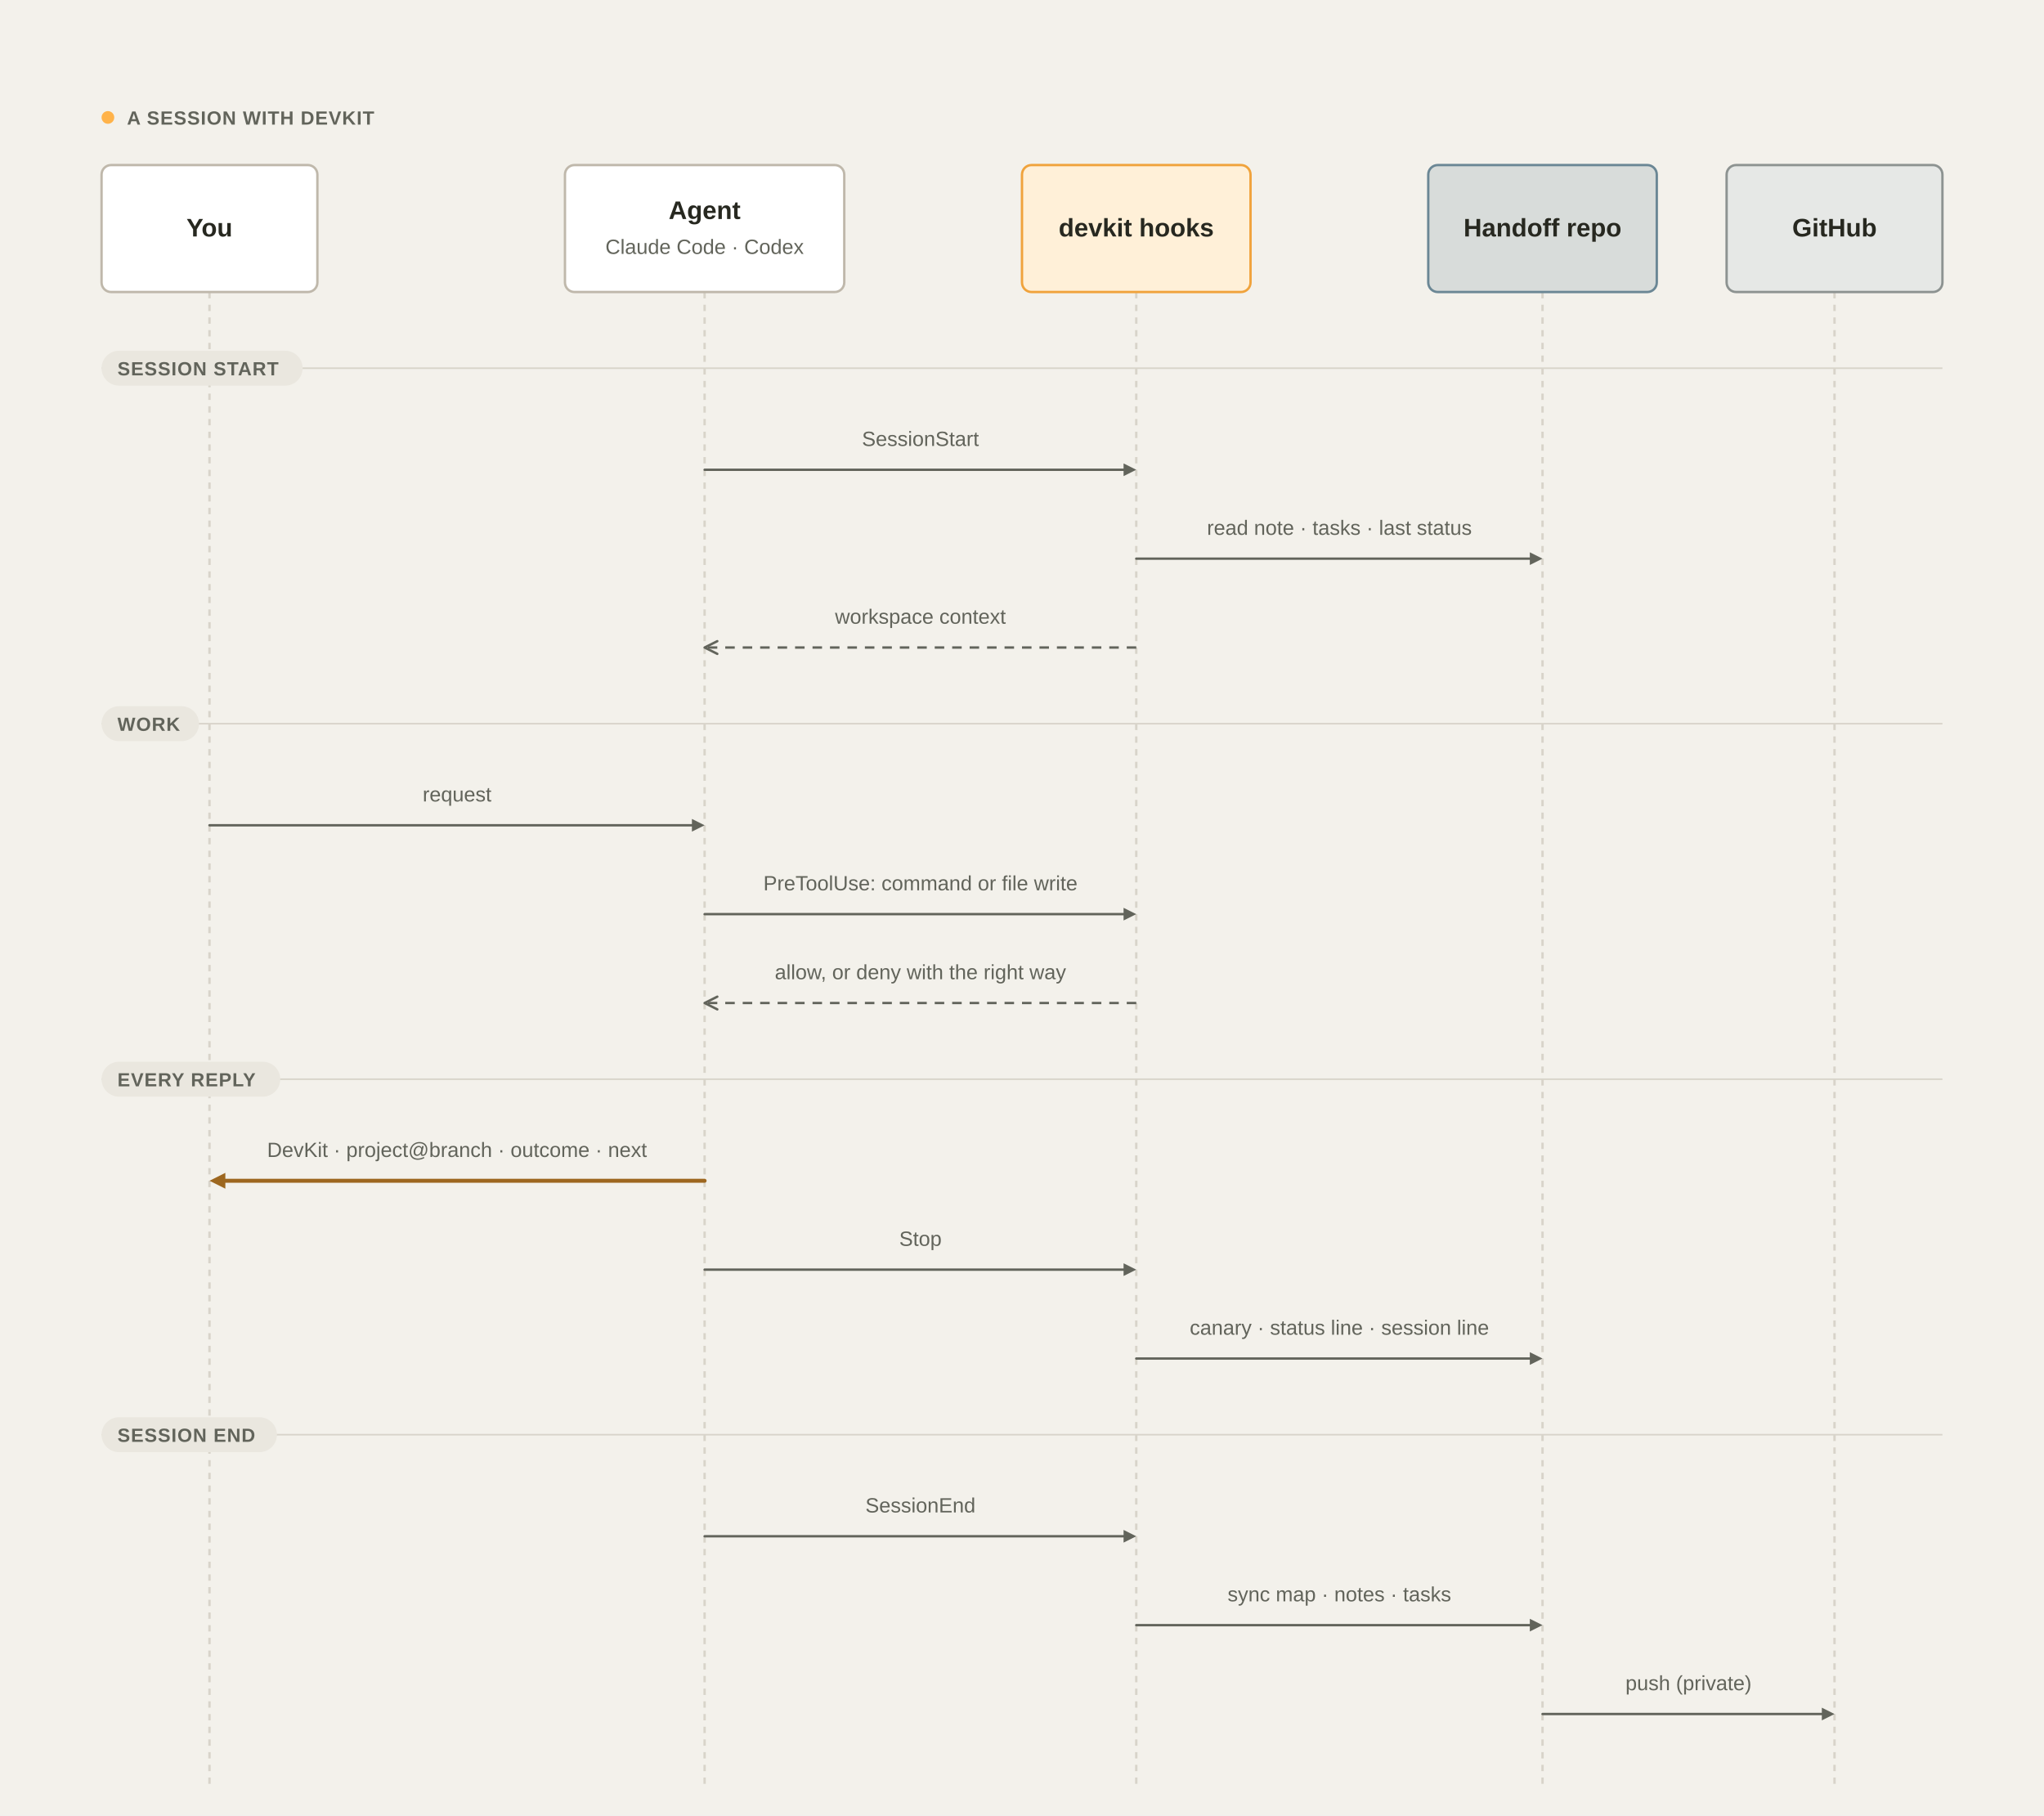
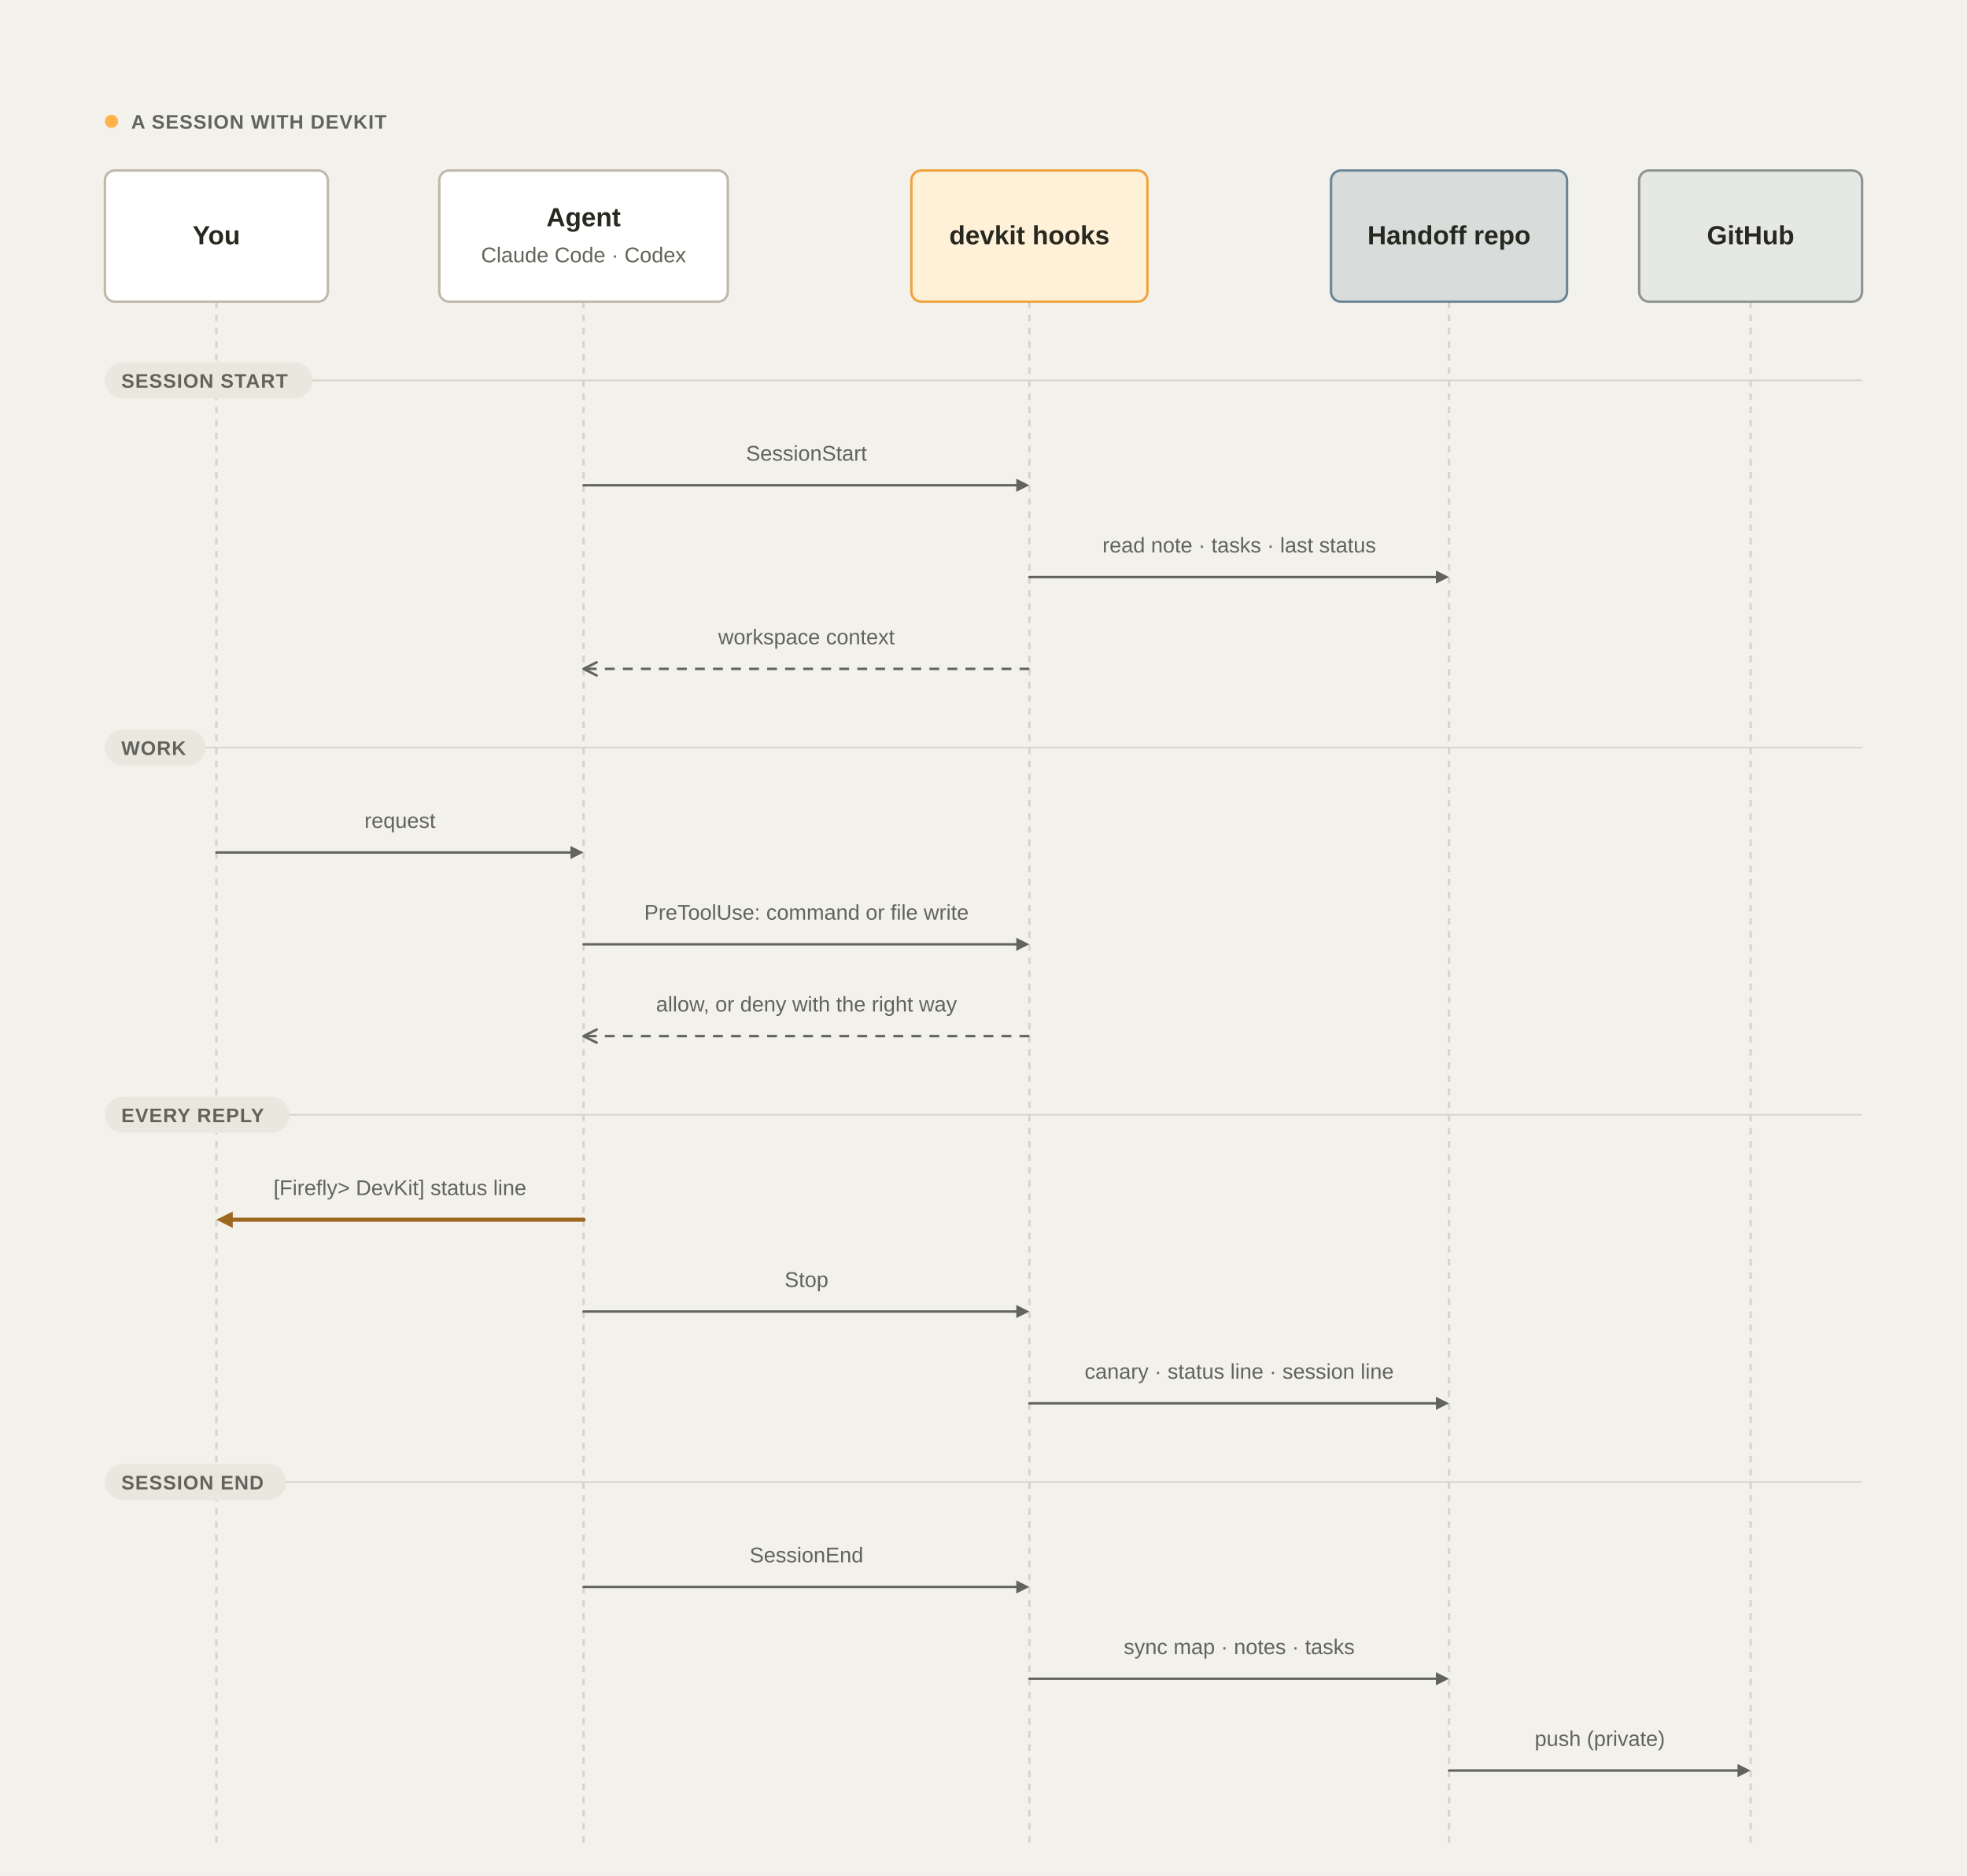
- <svg xmlns="http://www.w3.org/2000/svg" width="1288" height="1144" viewBox="0 0 1288 1144" role="img" aria-labelledby="dk-title dk-desc">
-   <rect width="1288" height="1144" fill="#F3F1EB" />
+ <svg xmlns="http://www.w3.org/2000/svg" width="1200" height="1144" viewBox="0 0 1200 1144" role="img" aria-labelledby="dk-title dk-desc">
+   <rect width="1200" height="1144" fill="#F3F1EB" />
  <g font-family="Manrope, 'Manrope Variable', system-ui, -apple-system, 'Segoe UI', Arial, sans-serif">
    <circle cx="68" cy="74" r="4" fill="#FFB34A" />
    <text x="80" y="78.5" font-size="12" font-weight="600" fill="#62645B" letter-spacing="0.48">A SESSION WITH DEVKIT</text>
    <g transform="translate(132.0,104.0)">
      <line x1="0.0" y1="80.0" x2="0.0" y2="1024.0" stroke="#D8D4CA" stroke-width="1.5" stroke-dasharray="4 4" />
-       <line x1="312.0" y1="80.0" x2="312.0" y2="1024.0" stroke="#D8D4CA" stroke-width="1.5" stroke-dasharray="4 4" />
-       <line x1="584.0" y1="80.0" x2="584.0" y2="1024.0" stroke="#D8D4CA" stroke-width="1.5" stroke-dasharray="4 4" />
-       <line x1="840.0" y1="80.0" x2="840.0" y2="1024.0" stroke="#D8D4CA" stroke-width="1.5" stroke-dasharray="4 4" />
-       <line x1="1024.0" y1="80.0" x2="1024.0" y2="1024.0" stroke="#D8D4CA" stroke-width="1.5" stroke-dasharray="4 4" />
-       <line x1="-68.0" y1="128.0" x2="1092.0" y2="128.0" stroke="#D8D4CA" stroke-width="1" />
-       <line x1="-68.0" y1="352.0" x2="1092.0" y2="352.0" stroke="#D8D4CA" stroke-width="1" />
-       <line x1="-68.0" y1="576.0" x2="1092.0" y2="576.0" stroke="#D8D4CA" stroke-width="1" />
-       <line x1="-68.0" y1="800.0" x2="1092.0" y2="800.0" stroke="#D8D4CA" stroke-width="1" />
+       <line x1="224.0" y1="80.0" x2="224.0" y2="1024.0" stroke="#D8D4CA" stroke-width="1.5" stroke-dasharray="4 4" />
+       <line x1="496.0" y1="80.0" x2="496.0" y2="1024.0" stroke="#D8D4CA" stroke-width="1.5" stroke-dasharray="4 4" />
+       <line x1="752.0" y1="80.0" x2="752.0" y2="1024.0" stroke="#D8D4CA" stroke-width="1.5" stroke-dasharray="4 4" />
+       <line x1="936.0" y1="80.0" x2="936.0" y2="1024.0" stroke="#D8D4CA" stroke-width="1.5" stroke-dasharray="4 4" />
+       <line x1="-68.0" y1="128.0" x2="1004.0" y2="128.0" stroke="#D8D4CA" stroke-width="1" />
+       <line x1="-68.0" y1="352.0" x2="1004.0" y2="352.0" stroke="#D8D4CA" stroke-width="1" />
+       <line x1="-68.0" y1="576.0" x2="1004.0" y2="576.0" stroke="#D8D4CA" stroke-width="1" />
+       <line x1="-68.0" y1="800.0" x2="1004.0" y2="800.0" stroke="#D8D4CA" stroke-width="1" />
      <rect x="-68.0" y="117.0" width="126.7" height="22.0" rx="11" fill="#EAE7DF" />
      <text x="-58.0" y="132.5" font-size="12" font-weight="600" fill="#62645B" text-anchor="start" letter-spacing="0.48">SESSION START</text>
-       <path d="M312.0,192.0 L576.5,192.0" fill="none" stroke="#62645B" stroke-width="1.5" stroke-linejoin="round" stroke-linecap="round" />
-       <polygon points="584.0,192.0 576.0,196.0 576.0,188.0" fill="#62645B" />
-       <rect x="401.5" y="162.0" width="93.1" height="22.0" rx="9" fill="#F3F1EB" />
-       <text x="448.0" y="177.0" font-size="13" font-weight="400" fill="#62645B" text-anchor="middle">SessionStart</text>
-       <path d="M584.0,248.0 L832.5,248.0" fill="none" stroke="#62645B" stroke-width="1.5" stroke-linejoin="round" stroke-linecap="round" />
-       <polygon points="840.0,248.0 832.0,252.0 832.0,244.0" fill="#62645B" />
-       <rect x="617.5" y="218.0" width="189.1" height="22.0" rx="9" fill="#F3F1EB" />
-       <text x="712.0" y="233.0" font-size="13" font-weight="400" fill="#62645B" text-anchor="middle">read note · tasks · last status</text>
-       <path d="M584.0,304.0 L312.0,304.0" fill="none" stroke="#62645B" stroke-width="1.5" stroke-linejoin="round" stroke-dasharray="6 5" stroke-linecap="butt" />
-       <polyline points="320.0,300.0 312.0,304.0 320.0,308.0" fill="none" stroke="#62645B" stroke-width="1.5" stroke-linecap="round" stroke-linejoin="round" />
-       <rect x="383.8" y="274.0" width="128.5" height="22.0" rx="9" fill="#F3F1EB" />
-       <text x="448.0" y="289.0" font-size="13" font-weight="400" fill="#62645B" text-anchor="middle">workspace context</text>
+       <path d="M224.0,192.0 L488.5,192.0" fill="none" stroke="#62645B" stroke-width="1.5" stroke-linejoin="round" stroke-linecap="round" />
+       <polygon points="496.0,192.0 488.0,196.0 488.0,188.0" fill="#62645B" />
+       <rect x="313.5" y="162.0" width="93.1" height="22.0" rx="9" fill="#F3F1EB" />
+       <text x="360.0" y="177.0" font-size="13" font-weight="400" fill="#62645B" text-anchor="middle">SessionStart</text>
+       <path d="M496.0,248.0 L744.5,248.0" fill="none" stroke="#62645B" stroke-width="1.5" stroke-linejoin="round" stroke-linecap="round" />
+       <polygon points="752.0,248.0 744.0,252.0 744.0,244.0" fill="#62645B" />
+       <rect x="529.5" y="218.0" width="189.1" height="22.0" rx="9" fill="#F3F1EB" />
+       <text x="624.0" y="233.0" font-size="13" font-weight="400" fill="#62645B" text-anchor="middle">read note · tasks · last status</text>
+       <path d="M496.0,304.0 L224.0,304.0" fill="none" stroke="#62645B" stroke-width="1.5" stroke-linejoin="round" stroke-dasharray="6 5" stroke-linecap="butt" />
+       <polyline points="232.0,300.0 224.0,304.0 232.0,308.0" fill="none" stroke="#62645B" stroke-width="1.5" stroke-linecap="round" stroke-linejoin="round" />
+       <rect x="295.8" y="274.0" width="128.5" height="22.0" rx="9" fill="#F3F1EB" />
+       <text x="360.0" y="289.0" font-size="13" font-weight="400" fill="#62645B" text-anchor="middle">workspace context</text>
      <rect x="-68.0" y="341.0" width="61.4" height="22.0" rx="11" fill="#EAE7DF" />
      <text x="-58.0" y="356.5" font-size="12" font-weight="600" fill="#62645B" text-anchor="start" letter-spacing="0.48">WORK</text>
-       <path d="M0.0,416.0 L304.5,416.0" fill="none" stroke="#62645B" stroke-width="1.5" stroke-linejoin="round" stroke-linecap="round" />
-       <polygon points="312.0,416.0 304.0,420.0 304.0,412.0" fill="#62645B" />
-       <rect x="125.3" y="386.0" width="61.4" height="22.0" rx="9" fill="#F3F1EB" />
-       <text x="156.0" y="401.0" font-size="13" font-weight="400" fill="#62645B" text-anchor="middle">request</text>
-       <path d="M312.0,472.0 L576.5,472.0" fill="none" stroke="#62645B" stroke-width="1.5" stroke-linejoin="round" stroke-linecap="round" />
-       <polygon points="584.0,472.0 576.0,476.0 576.0,468.0" fill="#62645B" />
-       <rect x="335.7" y="442.0" width="224.6" height="22.0" rx="9" fill="#F3F1EB" />
-       <text x="448.0" y="457.0" font-size="13" font-weight="400" fill="#62645B" text-anchor="middle">PreToolUse: command or file write</text>
-       <path d="M584.0,528.0 L312.0,528.0" fill="none" stroke="#62645B" stroke-width="1.5" stroke-linejoin="round" stroke-dasharray="6 5" stroke-linecap="butt" />
-       <polyline points="320.0,524.0 312.0,528.0 320.0,532.0" fill="none" stroke="#62645B" stroke-width="1.5" stroke-linecap="round" stroke-linejoin="round" />
-       <rect x="343.6" y="498.0" width="208.9" height="22.0" rx="9" fill="#F3F1EB" />
-       <text x="448.0" y="513.0" font-size="13" font-weight="400" fill="#62645B" text-anchor="middle">allow, or deny with the right way</text>
+       <path d="M0.0,416.0 L216.5,416.0" fill="none" stroke="#62645B" stroke-width="1.5" stroke-linejoin="round" stroke-linecap="round" />
+       <polygon points="224.0,416.0 216.0,420.0 216.0,412.0" fill="#62645B" />
+       <rect x="81.3" y="386.0" width="61.4" height="22.0" rx="9" fill="#F3F1EB" />
+       <text x="112.0" y="401.0" font-size="13" font-weight="400" fill="#62645B" text-anchor="middle">request</text>
+       <path d="M224.0,472.0 L488.5,472.0" fill="none" stroke="#62645B" stroke-width="1.5" stroke-linejoin="round" stroke-linecap="round" />
+       <polygon points="496.0,472.0 488.0,476.0 488.0,468.0" fill="#62645B" />
+       <rect x="247.7" y="442.0" width="224.6" height="22.0" rx="9" fill="#F3F1EB" />
+       <text x="360.0" y="457.0" font-size="13" font-weight="400" fill="#62645B" text-anchor="middle">PreToolUse: command or file write</text>
+       <path d="M496.0,528.0 L224.0,528.0" fill="none" stroke="#62645B" stroke-width="1.5" stroke-linejoin="round" stroke-dasharray="6 5" stroke-linecap="butt" />
+       <polyline points="232.0,524.0 224.0,528.0 232.0,532.0" fill="none" stroke="#62645B" stroke-width="1.5" stroke-linecap="round" stroke-linejoin="round" />
+       <rect x="255.6" y="498.0" width="208.9" height="22.0" rx="9" fill="#F3F1EB" />
+       <text x="360.0" y="513.0" font-size="13" font-weight="400" fill="#62645B" text-anchor="middle">allow, or deny with the right way</text>
      <rect x="-68.0" y="565.0" width="112.6" height="22.0" rx="11" fill="#EAE7DF" />
      <text x="-58.0" y="580.5" font-size="12" font-weight="600" fill="#62645B" text-anchor="start" letter-spacing="0.48">EVERY REPLY</text>
-       <path d="M312.0,640.0 L9.5,640.0" fill="none" stroke="#9D671F" stroke-width="2.5" stroke-linejoin="round" stroke-linecap="round" />
+       <path d="M224.0,640.0 L9.5,640.0" fill="none" stroke="#9D671F" stroke-width="2.5" stroke-linejoin="round" stroke-linecap="round" />
      <polygon points="0.0,640.0 10.0,635.0 10.0,645.0" fill="#9D671F" />
-       <rect x="24.0" y="610.0" width="264.0" height="22.0" rx="9" fill="#F3F1EB" />
-       <text x="156.0" y="625.0" font-size="13" font-weight="400" fill="#62645B" text-anchor="middle">DevKit · project@branch · outcome · next</text>
-       <path d="M312.0,696.0 L576.5,696.0" fill="none" stroke="#62645B" stroke-width="1.5" stroke-linejoin="round" stroke-linecap="round" />
-       <polygon points="584.0,696.0 576.0,700.0 576.0,692.0" fill="#62645B" />
-       <rect x="426.0" y="666.0" width="44.0" height="22.0" rx="9" fill="#F3F1EB" />
-       <text x="448.0" y="681.0" font-size="13" font-weight="400" fill="#62645B" text-anchor="middle">Stop</text>
-       <path d="M584.0,752.0 L832.5,752.0" fill="none" stroke="#62645B" stroke-width="1.5" stroke-linejoin="round" stroke-linecap="round" />
-       <polygon points="840.0,752.0 832.0,756.0 832.0,748.0" fill="#62645B" />
-       <rect x="606.1" y="722.0" width="211.8" height="22.0" rx="9" fill="#F3F1EB" />
-       <text x="712.0" y="737.0" font-size="13" font-weight="400" fill="#62645B" text-anchor="middle">canary · status line · session line</text>
+       <rect x="23.3" y="610.0" width="177.4" height="22.0" rx="9" fill="#F3F1EB" />
+       <text x="112.0" y="625.0" font-size="13" font-weight="400" fill="#62645B" text-anchor="middle">[Firefly&gt; DevKit] status line</text>
+       <path d="M224.0,696.0 L488.5,696.0" fill="none" stroke="#62645B" stroke-width="1.5" stroke-linejoin="round" stroke-linecap="round" />
+       <polygon points="496.0,696.0 488.0,700.0 488.0,692.0" fill="#62645B" />
+       <rect x="338.0" y="666.0" width="44.0" height="22.0" rx="9" fill="#F3F1EB" />
+       <text x="360.0" y="681.0" font-size="13" font-weight="400" fill="#62645B" text-anchor="middle">Stop</text>
+       <path d="M496.0,752.0 L744.5,752.0" fill="none" stroke="#62645B" stroke-width="1.5" stroke-linejoin="round" stroke-linecap="round" />
+       <polygon points="752.0,752.0 744.0,756.0 744.0,748.0" fill="#62645B" />
+       <rect x="518.1" y="722.0" width="211.8" height="22.0" rx="9" fill="#F3F1EB" />
+       <text x="624.0" y="737.0" font-size="13" font-weight="400" fill="#62645B" text-anchor="middle">canary · status line · session line</text>
      <rect x="-68.0" y="789.0" width="110.5" height="22.0" rx="11" fill="#EAE7DF" />
      <text x="-58.0" y="804.5" font-size="12" font-weight="600" fill="#62645B" text-anchor="start" letter-spacing="0.48">SESSION END</text>
-       <path d="M312.0,864.0 L576.5,864.0" fill="none" stroke="#62645B" stroke-width="1.5" stroke-linejoin="round" stroke-linecap="round" />
-       <polygon points="584.0,864.0 576.0,868.0 576.0,860.0" fill="#62645B" />
-       <rect x="403.7" y="834.0" width="88.5" height="22.0" rx="9" fill="#F3F1EB" />
-       <text x="448.0" y="849.0" font-size="13" font-weight="400" fill="#62645B" text-anchor="middle">SessionEnd</text>
-       <path d="M584.0,920.0 L832.5,920.0" fill="none" stroke="#62645B" stroke-width="1.5" stroke-linejoin="round" stroke-linecap="round" />
-       <polygon points="840.0,920.0 832.0,924.0 832.0,916.0" fill="#62645B" />
-       <rect x="631.2" y="890.0" width="161.7" height="22.0" rx="9" fill="#F3F1EB" />
-       <text x="712.0" y="905.0" font-size="13" font-weight="400" fill="#62645B" text-anchor="middle">sync map · notes · tasks</text>
-       <path d="M840.0,976.0 L1016.5,976.0" fill="none" stroke="#62645B" stroke-width="1.5" stroke-linejoin="round" stroke-linecap="round" />
-       <polygon points="1024.0,976.0 1016.0,980.0 1016.0,972.0" fill="#62645B" />
-       <rect x="882.4" y="946.0" width="99.1" height="22.0" rx="9" fill="#F3F1EB" />
-       <text x="932.0" y="961.0" font-size="13" font-weight="400" fill="#62645B" text-anchor="middle">push (private)</text>
+       <path d="M224.0,864.0 L488.5,864.0" fill="none" stroke="#62645B" stroke-width="1.5" stroke-linejoin="round" stroke-linecap="round" />
+       <polygon points="496.0,864.0 488.0,868.0 488.0,860.0" fill="#62645B" />
+       <rect x="315.7" y="834.0" width="88.5" height="22.0" rx="9" fill="#F3F1EB" />
+       <text x="360.0" y="849.0" font-size="13" font-weight="400" fill="#62645B" text-anchor="middle">SessionEnd</text>
+       <path d="M496.0,920.0 L744.5,920.0" fill="none" stroke="#62645B" stroke-width="1.5" stroke-linejoin="round" stroke-linecap="round" />
+       <polygon points="752.0,920.0 744.0,924.0 744.0,916.0" fill="#62645B" />
+       <rect x="543.2" y="890.0" width="161.7" height="22.0" rx="9" fill="#F3F1EB" />
+       <text x="624.0" y="905.0" font-size="13" font-weight="400" fill="#62645B" text-anchor="middle">sync map · notes · tasks</text>
+       <path d="M752.0,976.0 L928.5,976.0" fill="none" stroke="#62645B" stroke-width="1.5" stroke-linejoin="round" stroke-linecap="round" />
+       <polygon points="936.0,976.0 928.0,980.0 928.0,972.0" fill="#62645B" />
+       <rect x="794.4" y="946.0" width="99.1" height="22.0" rx="9" fill="#F3F1EB" />
+       <text x="844.0" y="961.0" font-size="13" font-weight="400" fill="#62645B" text-anchor="middle">push (private)</text>
      <rect x="-68.0" y="0.0" width="136.0" height="80.0" rx="6.0" fill="#FFFFFF" stroke="#BFB8AB" stroke-width="1.5" />
      <text x="0.0" y="45.0" font-size="16" font-weight="600" fill="#272820" text-anchor="middle">You</text>
-       <rect x="224.0" y="0.0" width="176.0" height="80.0" rx="6.0" fill="#FFFFFF" stroke="#BFB8AB" stroke-width="1.5" />
-       <text x="312.0" y="34.0" font-size="16" font-weight="600" fill="#272820" text-anchor="middle">Agent</text>
-       <text x="312.0" y="56.0" font-size="13" font-weight="400" fill="#62645B" text-anchor="middle">Claude Code · Codex</text>
-       <rect x="512.0" y="0.0" width="144.0" height="80.0" rx="6.0" fill="#FFF0D8" stroke="#F0A33C" stroke-width="1.5" />
-       <text x="584.0" y="45.0" font-size="16" font-weight="600" fill="#272820" text-anchor="middle">devkit hooks</text>
-       <rect x="768.0" y="0.0" width="144.0" height="80.0" rx="6.0" fill="#D8DCDA" stroke="#6B8795" stroke-width="1.5" />
-       <text x="840.0" y="45.0" font-size="16" font-weight="600" fill="#272820" text-anchor="middle">Handoff repo</text>
-       <rect x="956.0" y="0.0" width="136.0" height="80.0" rx="6.0" fill="#E6E8E6" stroke="#8D9391" stroke-width="1.5" />
-       <text x="1024.0" y="45.0" font-size="16" font-weight="600" fill="#272820" text-anchor="middle">GitHub</text>
+       <rect x="136.0" y="0.0" width="176.0" height="80.0" rx="6.0" fill="#FFFFFF" stroke="#BFB8AB" stroke-width="1.5" />
+       <text x="224.0" y="34.0" font-size="16" font-weight="600" fill="#272820" text-anchor="middle">Agent</text>
+       <text x="224.0" y="56.0" font-size="13" font-weight="400" fill="#62645B" text-anchor="middle">Claude Code · Codex</text>
+       <rect x="424.0" y="0.0" width="144.0" height="80.0" rx="6.0" fill="#FFF0D8" stroke="#F0A33C" stroke-width="1.5" />
+       <text x="496.0" y="45.0" font-size="16" font-weight="600" fill="#272820" text-anchor="middle">devkit hooks</text>
+       <rect x="680.0" y="0.0" width="144.0" height="80.0" rx="6.0" fill="#D8DCDA" stroke="#6B8795" stroke-width="1.5" />
+       <text x="752.0" y="45.0" font-size="16" font-weight="600" fill="#272820" text-anchor="middle">Handoff repo</text>
+       <rect x="868.0" y="0.0" width="136.0" height="80.0" rx="6.0" fill="#E6E8E6" stroke="#8D9391" stroke-width="1.5" />
+       <text x="936.0" y="45.0" font-size="16" font-weight="600" fill="#272820" text-anchor="middle">GitHub</text>
    </g>
  </g>
</svg>
